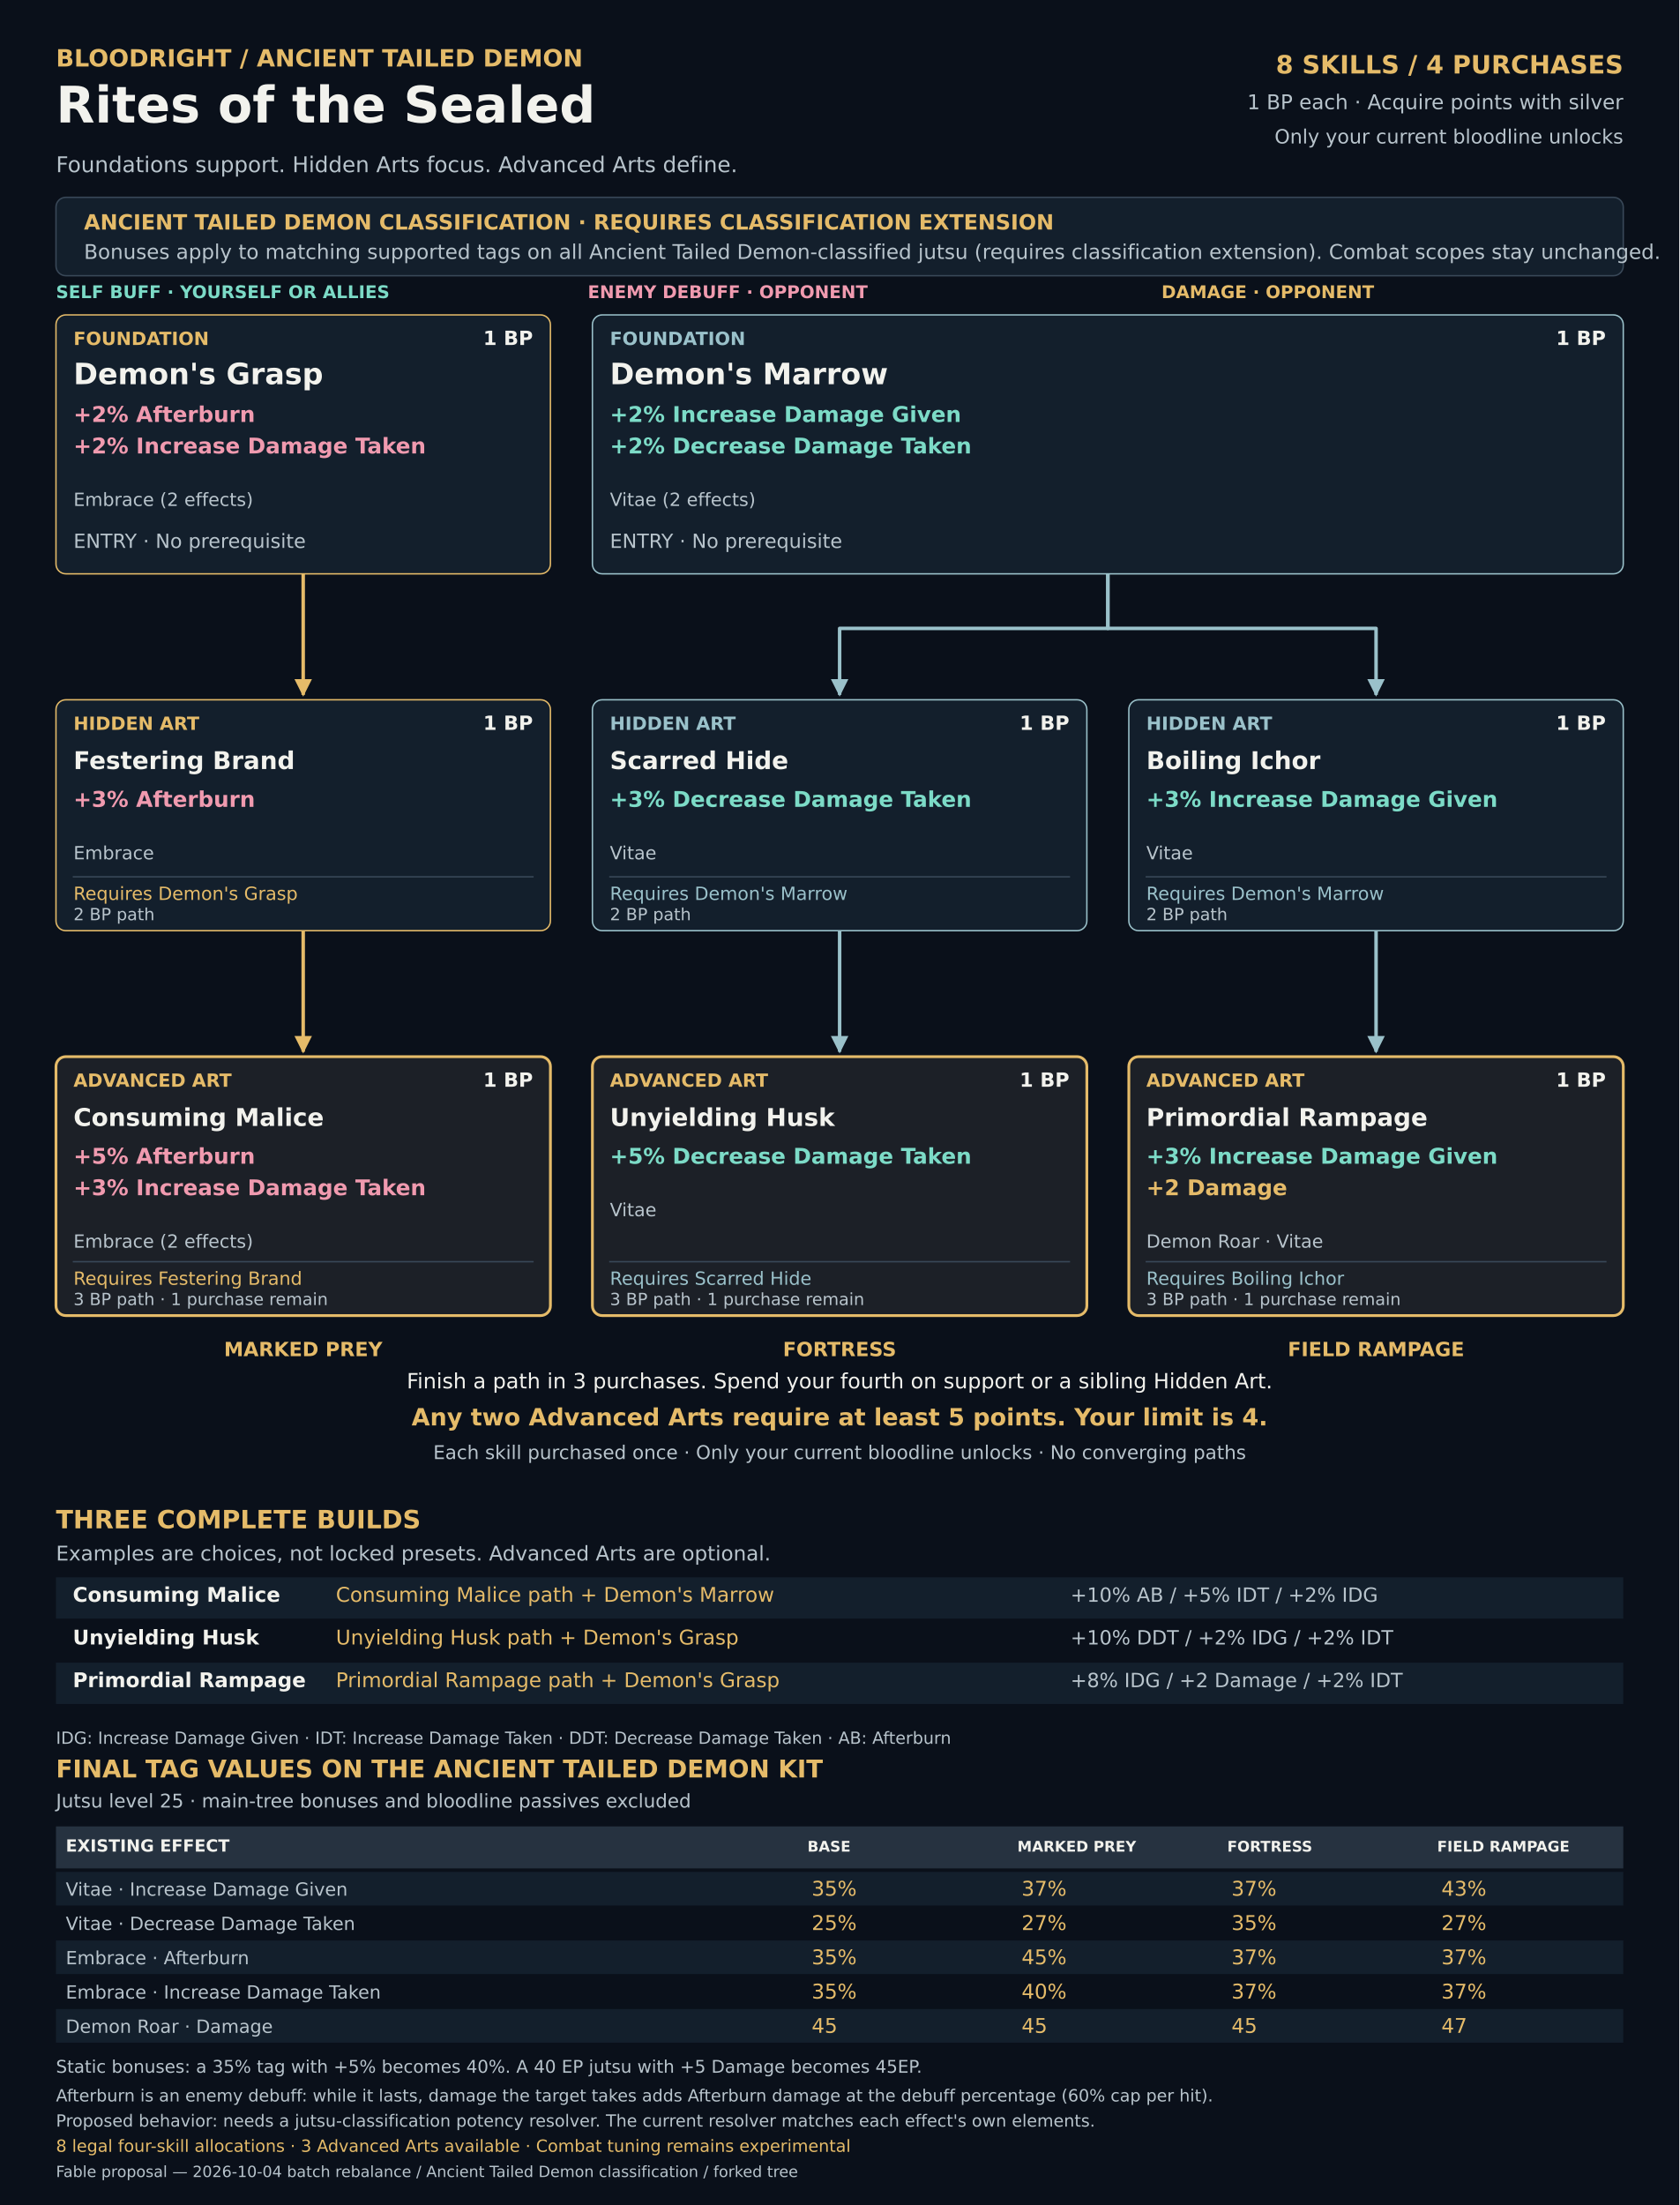
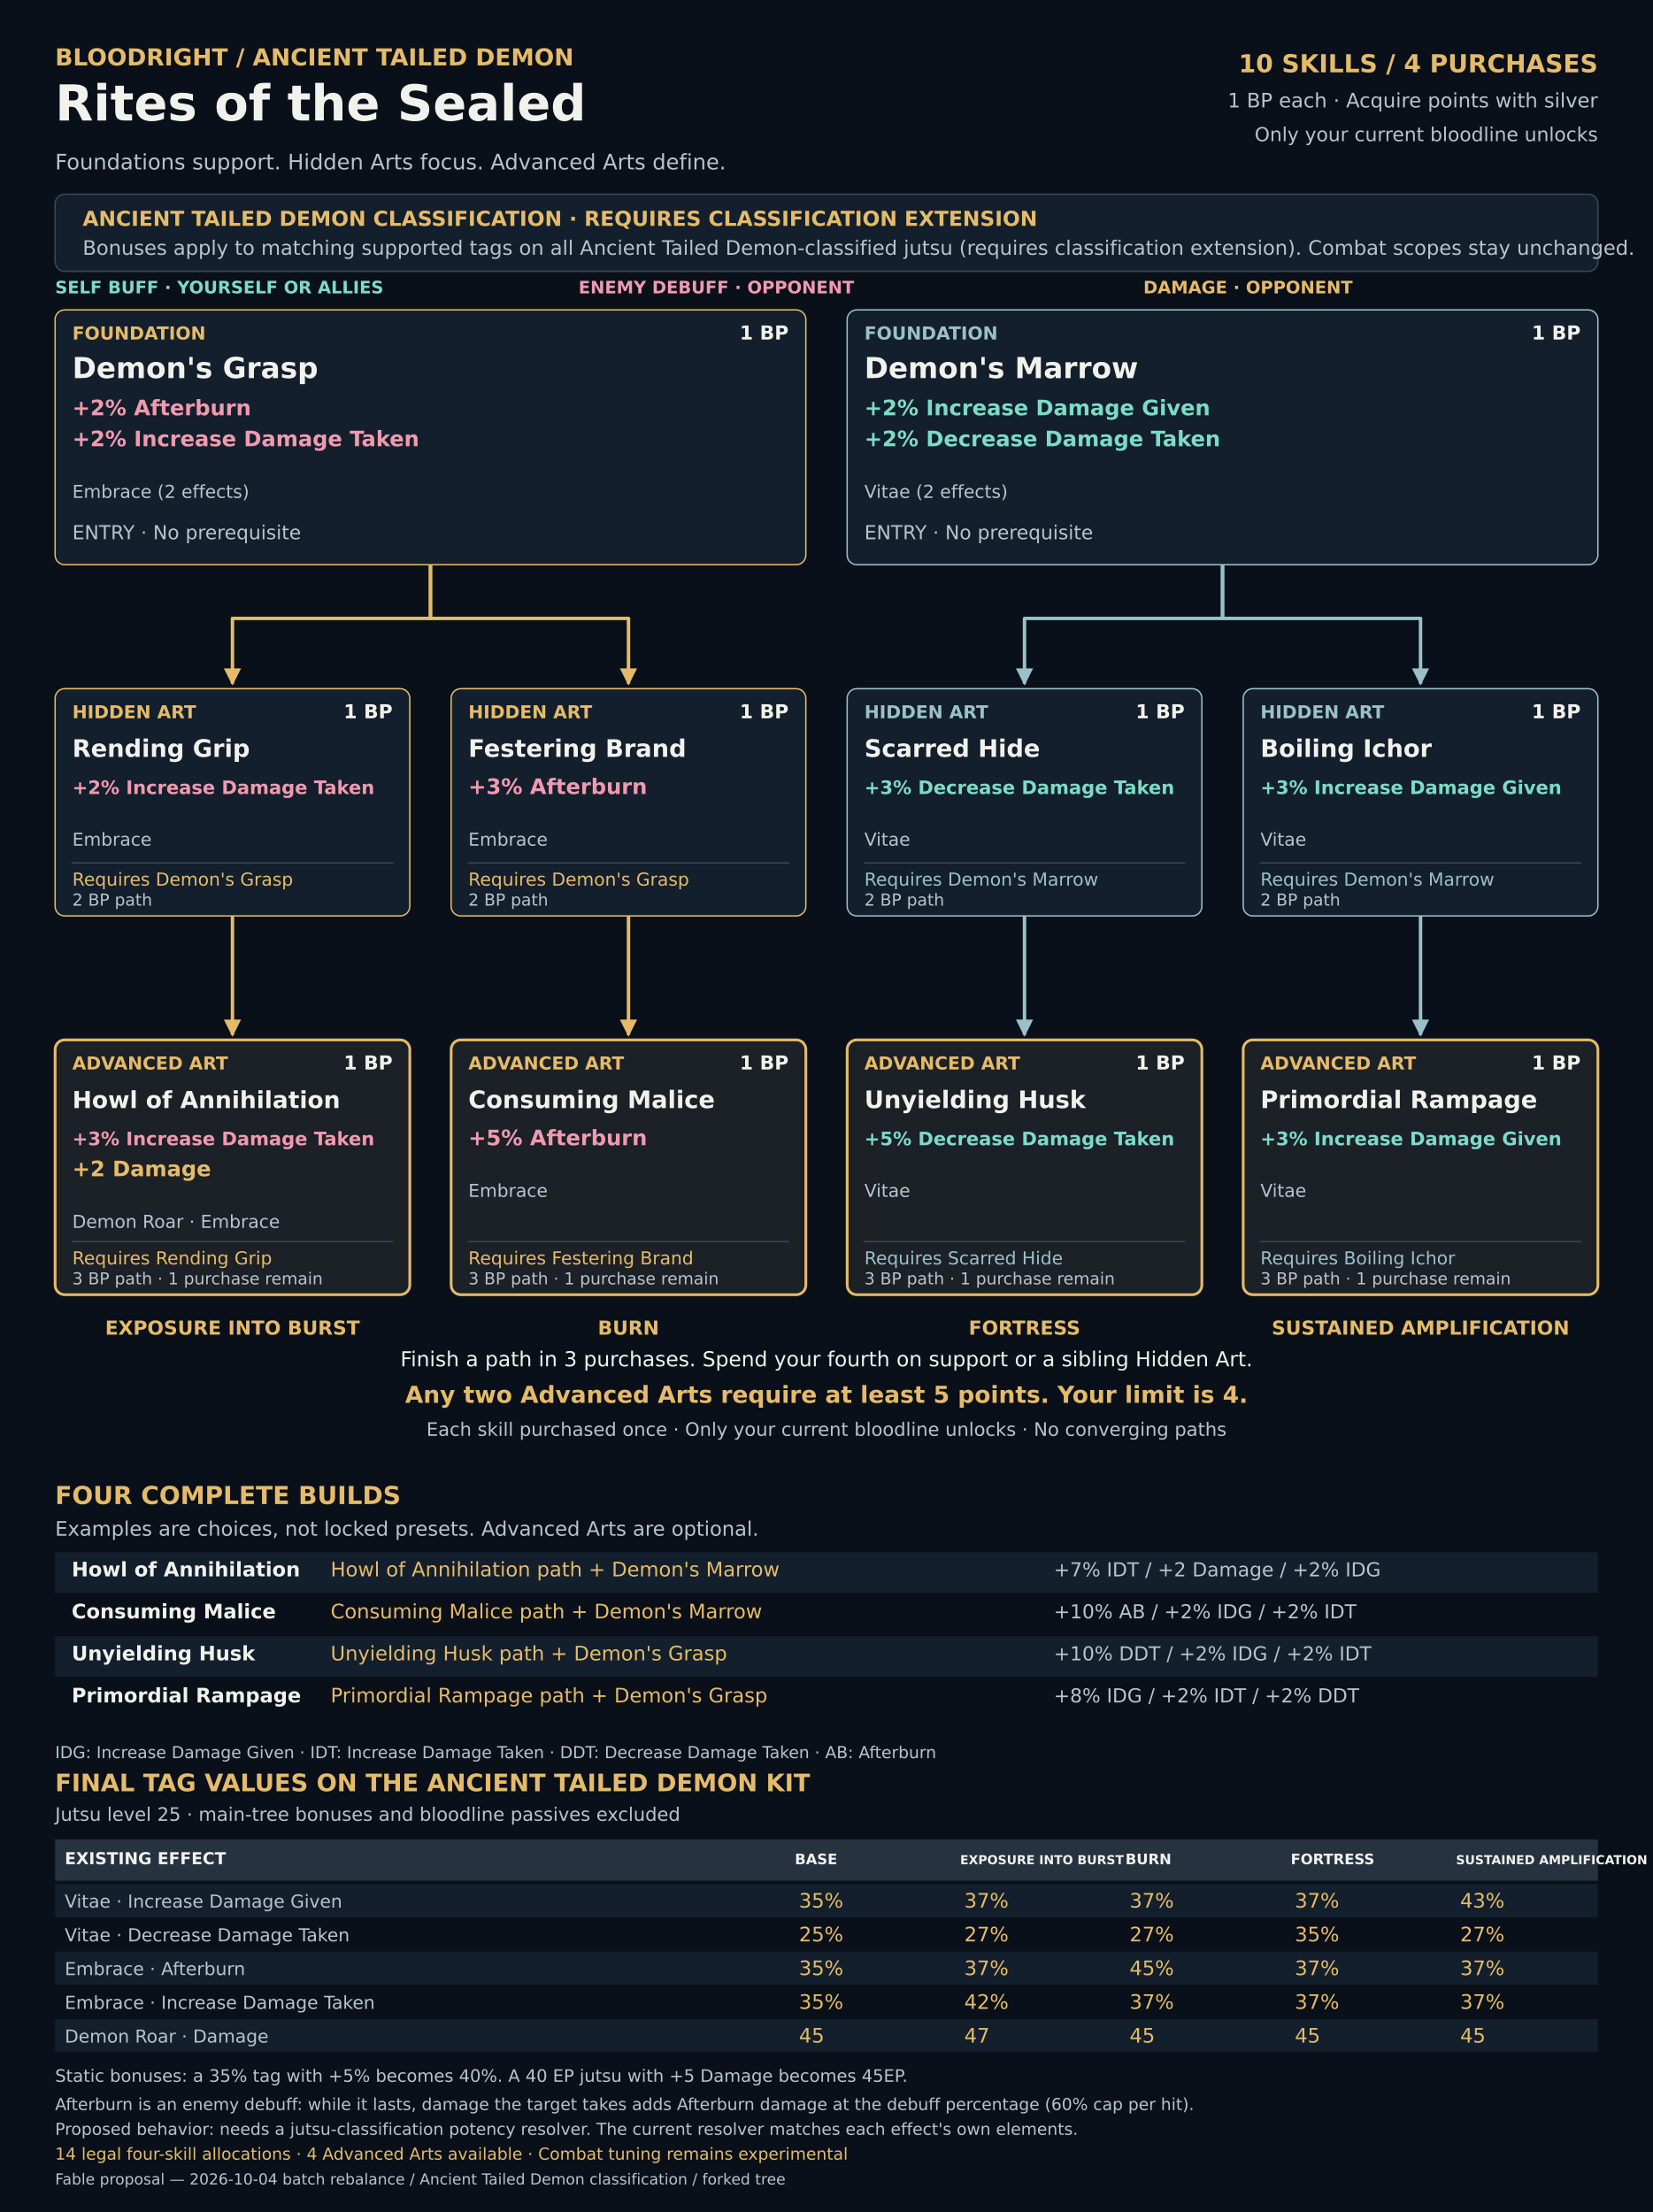
- <svg xmlns="http://www.w3.org/2000/svg" width="2400" height="3151" viewBox="0 0 2400 3151" role="img" aria-labelledby="title desc">
+ <svg xmlns="http://www.w3.org/2000/svg" width="2400" height="3212" viewBox="0 0 2400 3212" role="img" aria-labelledby="title desc">
  <defs>
    <marker id="arrow-0" viewBox="0 0 10 10" refX="9" refY="5" markerWidth="5" markerHeight="5" orient="auto">
      <path d="M0 0L10 5L0 10Z" fill="#e5bb69" />
    </marker>
    <marker id="arrow-1" viewBox="0 0 10 10" refX="9" refY="5" markerWidth="5" markerHeight="5" orient="auto">
      <path d="M0 0L10 5L0 10Z" fill="#9ac1ca" />
    </marker>
    <marker id="arrow-2" viewBox="0 0 10 10" refX="9" refY="5" markerWidth="5" markerHeight="5" orient="auto">
      <path d="M0 0L10 5L0 10Z" fill="#b8d98d" />
    </marker>
    <marker id="arrow-3" viewBox="0 0 10 10" refX="9" refY="5" markerWidth="5" markerHeight="5" orient="auto">
      <path d="M0 0L10 5L0 10Z" fill="#d9a6e0" />
    </marker>
  </defs>
  <g font-family="DejaVu Sans, sans-serif">
-     <rect x="0" y="0" width="2400" height="3151" rx="0" fill="#0a101a" />
+     <rect x="0" y="0" width="2400" height="3212" rx="0" fill="#0a101a" />
    <text x="80" y="95" font-size="34" font-weight="700" fill="#e5bb69" text-anchor="start">BLOODRIGHT / ANCIENT TAILED DEMON</text>
    <text x="80" y="175" font-size="72" font-weight="700" fill="#f2f2ed" text-anchor="start">Rites of the Sealed</text>
    <text x="80" y="246" font-size="31" font-weight="400" fill="#b8c4cc" text-anchor="start">Foundations support. Hidden Arts focus. Advanced Arts define.</text>
-     <text x="2320" y="105" font-size="36" font-weight="700" fill="#e5bb69" text-anchor="end">8 SKILLS  /  4 PURCHASES</text>
+     <text x="2320" y="105" font-size="36" font-weight="700" fill="#e5bb69" text-anchor="end">10 SKILLS  /  4 PURCHASES</text>
    <text x="2320" y="156" font-size="29" font-weight="400" fill="#b8c4cc" text-anchor="end">1 BP each · Acquire points with silver</text>
    <text x="2320" y="205" font-size="28" font-weight="400" fill="#b8c4cc" text-anchor="end">Only your current bloodline unlocks</text>
    <rect x="80" y="282" width="2240" height="112" rx="14" fill="#131f2c" stroke="#394858" stroke-width="2" />
    <text x="120" y="328" font-size="30" font-weight="700" fill="#e5bb69" text-anchor="start">ANCIENT TAILED DEMON CLASSIFICATION · REQUIRES CLASSIFICATION EXTENSION</text>
    <text x="120" y="370" font-size="29" font-weight="400" fill="#b8c4cc" text-anchor="start">Bonuses apply to matching supported tags on all Ancient Tailed Demon-classified jutsu (requires classification extension). Combat scopes stay unchanged.</text>
    <text x="80" y="426" font-size="25" font-weight="700" fill="#7cdbc7" text-anchor="start">SELF BUFF · YOURSELF OR ALLIES</text>
    <text x="840" y="426" font-size="25" font-weight="700" fill="#f09aaf" text-anchor="start">ENEMY DEBUFF · OPPONENT</text>
    <text x="1660" y="426" font-size="25" font-weight="700" fill="#e5bb69" text-anchor="start">DAMAGE · OPPONENT</text>
-     <path id="edge-04-05" data-from="04" data-to="05" d="M433.333 1330 V1503" fill="none" stroke="#e5bb69" stroke-width="5" stroke-linejoin="round" marker-end="url(#arrow-0)" />
-     <path id="edge-01-04" data-from="01" data-to="04" d="M433.333 820 V993" fill="none" stroke="#e5bb69" stroke-width="5" stroke-linejoin="round" marker-end="url(#arrow-0)" />
-     <path id="edge-07-08" data-from="07" data-to="08" d="M1200 1330 V1503" fill="none" stroke="#9ac1ca" stroke-width="5" stroke-linejoin="round" marker-end="url(#arrow-1)" />
-     <path id="edge-09-10" data-from="09" data-to="10" d="M1966.67 1330 V1503" fill="none" stroke="#9ac1ca" stroke-width="5" stroke-linejoin="round" marker-end="url(#arrow-1)" />
-     <path id="edge-06-07" data-from="06" data-to="07" d="M1583.33 820 V898 H1200 V993" fill="none" stroke="#9ac1ca" stroke-width="5" stroke-linejoin="round" marker-end="url(#arrow-1)" />
-     <path id="edge-06-09" data-from="06" data-to="09" d="M1583.33 820 V898 H1966.67 V993" fill="none" stroke="#9ac1ca" stroke-width="5" stroke-linejoin="round" marker-end="url(#arrow-1)" />
+     <path id="edge-02-03" data-from="02" data-to="03" d="M337.5 1330 V1503" fill="none" stroke="#e5bb69" stroke-width="5" stroke-linejoin="round" marker-end="url(#arrow-0)" />
+     <path id="edge-04-05" data-from="04" data-to="05" d="M912.5 1330 V1503" fill="none" stroke="#e5bb69" stroke-width="5" stroke-linejoin="round" marker-end="url(#arrow-0)" />
+     <path id="edge-01-02" data-from="01" data-to="02" d="M625 820 V898 H337.5 V993" fill="none" stroke="#e5bb69" stroke-width="5" stroke-linejoin="round" marker-end="url(#arrow-0)" />
+     <path id="edge-01-04" data-from="01" data-to="04" d="M625 820 V898 H912.5 V993" fill="none" stroke="#e5bb69" stroke-width="5" stroke-linejoin="round" marker-end="url(#arrow-0)" />
+     <path id="edge-07-08" data-from="07" data-to="08" d="M1487.5 1330 V1503" fill="none" stroke="#9ac1ca" stroke-width="5" stroke-linejoin="round" marker-end="url(#arrow-1)" />
+     <path id="edge-09-10" data-from="09" data-to="10" d="M2062.5 1330 V1503" fill="none" stroke="#9ac1ca" stroke-width="5" stroke-linejoin="round" marker-end="url(#arrow-1)" />
+     <path id="edge-06-07" data-from="06" data-to="07" d="M1775 820 V898 H1487.5 V993" fill="none" stroke="#9ac1ca" stroke-width="5" stroke-linejoin="round" marker-end="url(#arrow-1)" />
+     <path id="edge-06-09" data-from="06" data-to="09" d="M1775 820 V898 H2062.5 V993" fill="none" stroke="#9ac1ca" stroke-width="5" stroke-linejoin="round" marker-end="url(#arrow-1)" />
    <g id="node-01" data-cost="1" data-prerequisites="" data-potency-classification="Ancient Tailed Demon">
-       <rect x="80" y="450" width="706.667" height="370" rx="14" fill="#131f2c" stroke="#e5bb69" stroke-width="2" />
+       <rect x="80" y="450" width="1090" height="370" rx="14" fill="#131f2c" stroke="#e5bb69" stroke-width="2" />
      <text x="105.0" y="493" font-size="26" font-weight="700" fill="#e5bb69" text-anchor="start">FOUNDATION</text>
-       <text x="761.667" y="493" font-size="28" font-weight="700" fill="#f2f2ed" text-anchor="end">1 BP</text>
+       <text x="1145.0" y="493" font-size="28" font-weight="700" fill="#f2f2ed" text-anchor="end">1 BP</text>
      <text x="105.0" y="549" font-size="42" font-weight="700" fill="#f2f2ed" text-anchor="start">Demon's Grasp</text>
      <text x="105.0" y="603" font-size="31" font-weight="700" fill="#f09aaf" text-anchor="start">+2% Afterburn</text>
      <text x="105.0" y="648" font-size="31" font-weight="700" fill="#f09aaf" text-anchor="start">+2% Increase Damage Taken</text>
      <text x="105.0" y="723" font-size="26" font-weight="400" fill="#b8c4cc" text-anchor="start">Embrace (2 effects)</text>
      <text x="105.0" y="783" font-size="28" font-weight="400" fill="#b8c4cc" text-anchor="start">ENTRY · No prerequisite</text>
    </g>
    <g id="node-06" data-cost="1" data-prerequisites="" data-potency-classification="Ancient Tailed Demon">
-       <rect x="846.667" y="450" width="1473.33" height="370" rx="14" fill="#131f2c" stroke="#9ac1ca" stroke-width="2" />
-       <text x="871.667" y="493" font-size="26" font-weight="700" fill="#9ac1ca" text-anchor="start">FOUNDATION</text>
+       <rect x="1230" y="450" width="1090" height="370" rx="14" fill="#131f2c" stroke="#9ac1ca" stroke-width="2" />
+       <text x="1255.0" y="493" font-size="26" font-weight="700" fill="#9ac1ca" text-anchor="start">FOUNDATION</text>
      <text x="2295.0" y="493" font-size="28" font-weight="700" fill="#f2f2ed" text-anchor="end">1 BP</text>
-       <text x="871.667" y="549" font-size="42" font-weight="700" fill="#f2f2ed" text-anchor="start">Demon's Marrow</text>
-       <text x="871.667" y="603" font-size="31" font-weight="700" fill="#7cdbc7" text-anchor="start">+2% Increase Damage Given</text>
-       <text x="871.667" y="648" font-size="31" font-weight="700" fill="#7cdbc7" text-anchor="start">+2% Decrease Damage Taken</text>
-       <text x="871.667" y="723" font-size="26" font-weight="400" fill="#b8c4cc" text-anchor="start">Vitae (2 effects)</text>
-       <text x="871.667" y="783" font-size="28" font-weight="400" fill="#b8c4cc" text-anchor="start">ENTRY · No prerequisite</text>
-     </g>
-     <g id="node-04" data-cost="1" data-prerequisites="01" data-potency-classification="Ancient Tailed Demon">
-       <rect x="80" y="1000" width="706.667" height="330" rx="14" fill="#131f2c" stroke="#e5bb69" stroke-width="2" />
+       <text x="1255.0" y="549" font-size="42" font-weight="700" fill="#f2f2ed" text-anchor="start">Demon's Marrow</text>
+       <text x="1255.0" y="603" font-size="31" font-weight="700" fill="#7cdbc7" text-anchor="start">+2% Increase Damage Given</text>
+       <text x="1255.0" y="648" font-size="31" font-weight="700" fill="#7cdbc7" text-anchor="start">+2% Decrease Damage Taken</text>
+       <text x="1255.0" y="723" font-size="26" font-weight="400" fill="#b8c4cc" text-anchor="start">Vitae (2 effects)</text>
+       <text x="1255.0" y="783" font-size="28" font-weight="400" fill="#b8c4cc" text-anchor="start">ENTRY · No prerequisite</text>
+     </g>
+     <g id="node-02" data-cost="1" data-prerequisites="01" data-potency-classification="Ancient Tailed Demon">
+       <rect x="80" y="1000" width="515" height="330" rx="14" fill="#131f2c" stroke="#e5bb69" stroke-width="2" />
      <text x="105.0" y="1043" font-size="26" font-weight="700" fill="#e5bb69" text-anchor="start">HIDDEN ART</text>
-       <text x="761.667" y="1043" font-size="28" font-weight="700" fill="#f2f2ed" text-anchor="end">1 BP</text>
-       <text x="105.0" y="1099" font-size="35" font-weight="700" fill="#f2f2ed" text-anchor="start">Festering Brand</text>
-       <text x="105.0" y="1153" font-size="31" font-weight="700" fill="#f09aaf" text-anchor="start">+3% Afterburn</text>
+       <text x="570.0" y="1043" font-size="28" font-weight="700" fill="#f2f2ed" text-anchor="end">1 BP</text>
+       <text x="105.0" y="1099" font-size="35" font-weight="700" fill="#f2f2ed" text-anchor="start">Rending Grip</text>
+       <text x="105.0" y="1153" font-size="27" font-weight="700" fill="#f09aaf" text-anchor="start">+2% Increase Damage Taken</text>
      <text x="105.0" y="1228" font-size="26" font-weight="400" fill="#b8c4cc" text-anchor="start">Embrace</text>
-       <path d="M104 1253 L762.667 1253" fill="none" stroke="#394858" stroke-width="2" />
+       <path d="M104 1253 L571 1253" fill="none" stroke="#394858" stroke-width="2" />
      <text x="105.0" y="1286" font-size="26" font-weight="400" fill="#e5bb69" text-anchor="start">Requires Demon's Grasp</text>
      <text x="105.0" y="1315" font-size="24" font-weight="400" fill="#b8c4cc" text-anchor="start">2 BP path</text>
    </g>
+     <g id="node-04" data-cost="1" data-prerequisites="01" data-potency-classification="Ancient Tailed Demon">
+       <rect x="655" y="1000" width="515" height="330" rx="14" fill="#131f2c" stroke="#e5bb69" stroke-width="2" />
+       <text x="680.0" y="1043" font-size="26" font-weight="700" fill="#e5bb69" text-anchor="start">HIDDEN ART</text>
+       <text x="1145.0" y="1043" font-size="28" font-weight="700" fill="#f2f2ed" text-anchor="end">1 BP</text>
+       <text x="680.0" y="1099" font-size="35" font-weight="700" fill="#f2f2ed" text-anchor="start">Festering Brand</text>
+       <text x="680.0" y="1153" font-size="31" font-weight="700" fill="#f09aaf" text-anchor="start">+3% Afterburn</text>
+       <text x="680.0" y="1228" font-size="26" font-weight="400" fill="#b8c4cc" text-anchor="start">Embrace</text>
+       <path d="M679 1253 L1146 1253" fill="none" stroke="#394858" stroke-width="2" />
+       <text x="680.0" y="1286" font-size="26" font-weight="400" fill="#e5bb69" text-anchor="start">Requires Demon's Grasp</text>
+       <text x="680.0" y="1315" font-size="24" font-weight="400" fill="#b8c4cc" text-anchor="start">2 BP path</text>
+     </g>
    <g id="node-07" data-cost="1" data-prerequisites="06" data-potency-classification="Ancient Tailed Demon">
-       <rect x="846.667" y="1000" width="706.667" height="330" rx="14" fill="#131f2c" stroke="#9ac1ca" stroke-width="2" />
-       <text x="871.667" y="1043" font-size="26" font-weight="700" fill="#9ac1ca" text-anchor="start">HIDDEN ART</text>
-       <text x="1528.333" y="1043" font-size="28" font-weight="700" fill="#f2f2ed" text-anchor="end">1 BP</text>
-       <text x="871.667" y="1099" font-size="35" font-weight="700" fill="#f2f2ed" text-anchor="start">Scarred Hide</text>
-       <text x="871.667" y="1153" font-size="31" font-weight="700" fill="#7cdbc7" text-anchor="start">+3% Decrease Damage Taken</text>
-       <text x="871.667" y="1228" font-size="26" font-weight="400" fill="#b8c4cc" text-anchor="start">Vitae</text>
-       <path d="M870.667 1253 L1529.33 1253" fill="none" stroke="#394858" stroke-width="2" />
-       <text x="871.667" y="1286" font-size="26" font-weight="400" fill="#9ac1ca" text-anchor="start">Requires Demon's Marrow</text>
-       <text x="871.667" y="1315" font-size="24" font-weight="400" fill="#b8c4cc" text-anchor="start">2 BP path</text>
+       <rect x="1230" y="1000" width="515" height="330" rx="14" fill="#131f2c" stroke="#9ac1ca" stroke-width="2" />
+       <text x="1255.0" y="1043" font-size="26" font-weight="700" fill="#9ac1ca" text-anchor="start">HIDDEN ART</text>
+       <text x="1720.0" y="1043" font-size="28" font-weight="700" fill="#f2f2ed" text-anchor="end">1 BP</text>
+       <text x="1255.0" y="1099" font-size="35" font-weight="700" fill="#f2f2ed" text-anchor="start">Scarred Hide</text>
+       <text x="1255.0" y="1153" font-size="27" font-weight="700" fill="#7cdbc7" text-anchor="start">+3% Decrease Damage Taken</text>
+       <text x="1255.0" y="1228" font-size="26" font-weight="400" fill="#b8c4cc" text-anchor="start">Vitae</text>
+       <path d="M1254 1253 L1721 1253" fill="none" stroke="#394858" stroke-width="2" />
+       <text x="1255.0" y="1286" font-size="26" font-weight="400" fill="#9ac1ca" text-anchor="start">Requires Demon's Marrow</text>
+       <text x="1255.0" y="1315" font-size="24" font-weight="400" fill="#b8c4cc" text-anchor="start">2 BP path</text>
    </g>
    <g id="node-09" data-cost="1" data-prerequisites="06" data-potency-classification="Ancient Tailed Demon">
-       <rect x="1613.33" y="1000" width="706.667" height="330" rx="14" fill="#131f2c" stroke="#9ac1ca" stroke-width="2" />
-       <text x="1638.333" y="1043" font-size="26" font-weight="700" fill="#9ac1ca" text-anchor="start">HIDDEN ART</text>
+       <rect x="1805" y="1000" width="515" height="330" rx="14" fill="#131f2c" stroke="#9ac1ca" stroke-width="2" />
+       <text x="1830.0" y="1043" font-size="26" font-weight="700" fill="#9ac1ca" text-anchor="start">HIDDEN ART</text>
      <text x="2295.0" y="1043" font-size="28" font-weight="700" fill="#f2f2ed" text-anchor="end">1 BP</text>
-       <text x="1638.333" y="1099" font-size="35" font-weight="700" fill="#f2f2ed" text-anchor="start">Boiling Ichor</text>
-       <text x="1638.333" y="1153" font-size="31" font-weight="700" fill="#7cdbc7" text-anchor="start">+3% Increase Damage Given</text>
-       <text x="1638.333" y="1228" font-size="26" font-weight="400" fill="#b8c4cc" text-anchor="start">Vitae</text>
-       <path d="M1637.33 1253 L2296 1253" fill="none" stroke="#394858" stroke-width="2" />
-       <text x="1638.333" y="1286" font-size="26" font-weight="400" fill="#9ac1ca" text-anchor="start">Requires Demon's Marrow</text>
-       <text x="1638.333" y="1315" font-size="24" font-weight="400" fill="#b8c4cc" text-anchor="start">2 BP path</text>
+       <text x="1830.0" y="1099" font-size="35" font-weight="700" fill="#f2f2ed" text-anchor="start">Boiling Ichor</text>
+       <text x="1830.0" y="1153" font-size="27" font-weight="700" fill="#7cdbc7" text-anchor="start">+3% Increase Damage Given</text>
+       <text x="1830.0" y="1228" font-size="26" font-weight="400" fill="#b8c4cc" text-anchor="start">Vitae</text>
+       <path d="M1829 1253 L2296 1253" fill="none" stroke="#394858" stroke-width="2" />
+       <text x="1830.0" y="1286" font-size="26" font-weight="400" fill="#9ac1ca" text-anchor="start">Requires Demon's Marrow</text>
+       <text x="1830.0" y="1315" font-size="24" font-weight="400" fill="#b8c4cc" text-anchor="start">2 BP path</text>
+     </g>
+     <g id="node-03" data-cost="1" data-prerequisites="02" data-potency-classification="Ancient Tailed Demon">
+       <rect x="80" y="1510" width="515" height="370" rx="14" fill="#1c2027" stroke="#e5bb69" stroke-width="4" />
+       <text x="105.0" y="1553" font-size="26" font-weight="700" fill="#e5bb69" text-anchor="start">ADVANCED ART</text>
+       <text x="570.0" y="1553" font-size="28" font-weight="700" fill="#f2f2ed" text-anchor="end">1 BP</text>
+       <text x="105.0" y="1609" font-size="34" font-weight="700" fill="#f2f2ed" text-anchor="start">Howl of Annihilation</text>
+       <text x="105.0" y="1663" font-size="27" font-weight="700" fill="#f09aaf" text-anchor="start">+3% Increase Damage Taken</text>
+       <text x="105.0" y="1708" font-size="31" font-weight="700" fill="#e5bb69" text-anchor="start">+2 Damage</text>
+       <text x="105.0" y="1783" font-size="26" font-weight="400" fill="#b8c4cc" text-anchor="start">Demon Roar · Embrace</text>
+       <path d="M104 1803 L571 1803" fill="none" stroke="#394858" stroke-width="2" />
+       <text x="105.0" y="1836" font-size="26" font-weight="400" fill="#e5bb69" text-anchor="start">Requires Rending Grip</text>
+       <text x="105.0" y="1865" font-size="24" font-weight="400" fill="#b8c4cc" text-anchor="start">3 BP path · 1 purchase remain</text>
    </g>
    <g id="node-05" data-cost="1" data-prerequisites="04" data-potency-classification="Ancient Tailed Demon">
-       <rect x="80" y="1510" width="706.667" height="370" rx="14" fill="#1c2027" stroke="#e5bb69" stroke-width="4" />
-       <text x="105.0" y="1553" font-size="26" font-weight="700" fill="#e5bb69" text-anchor="start">ADVANCED ART</text>
-       <text x="761.667" y="1553" font-size="28" font-weight="700" fill="#f2f2ed" text-anchor="end">1 BP</text>
-       <text x="105.0" y="1609" font-size="35" font-weight="700" fill="#f2f2ed" text-anchor="start">Consuming Malice</text>
-       <text x="105.0" y="1663" font-size="31" font-weight="700" fill="#f09aaf" text-anchor="start">+5% Afterburn</text>
-       <text x="105.0" y="1708" font-size="31" font-weight="700" fill="#f09aaf" text-anchor="start">+3% Increase Damage Taken</text>
-       <text x="105.0" y="1783" font-size="26" font-weight="400" fill="#b8c4cc" text-anchor="start">Embrace (2 effects)</text>
-       <path d="M104 1803 L762.667 1803" fill="none" stroke="#394858" stroke-width="2" />
-       <text x="105.0" y="1836" font-size="26" font-weight="400" fill="#e5bb69" text-anchor="start">Requires Festering Brand</text>
-       <text x="105.0" y="1865" font-size="24" font-weight="400" fill="#b8c4cc" text-anchor="start">3 BP path · 1 purchase remain</text>
+       <rect x="655" y="1510" width="515" height="370" rx="14" fill="#1c2027" stroke="#e5bb69" stroke-width="4" />
+       <text x="680.0" y="1553" font-size="26" font-weight="700" fill="#e5bb69" text-anchor="start">ADVANCED ART</text>
+       <text x="1145.0" y="1553" font-size="28" font-weight="700" fill="#f2f2ed" text-anchor="end">1 BP</text>
+       <text x="680.0" y="1609" font-size="35" font-weight="700" fill="#f2f2ed" text-anchor="start">Consuming Malice</text>
+       <text x="680.0" y="1663" font-size="31" font-weight="700" fill="#f09aaf" text-anchor="start">+5% Afterburn</text>
+       <text x="680.0" y="1738" font-size="26" font-weight="400" fill="#b8c4cc" text-anchor="start">Embrace</text>
+       <path d="M679 1803 L1146 1803" fill="none" stroke="#394858" stroke-width="2" />
+       <text x="680.0" y="1836" font-size="26" font-weight="400" fill="#e5bb69" text-anchor="start">Requires Festering Brand</text>
+       <text x="680.0" y="1865" font-size="24" font-weight="400" fill="#b8c4cc" text-anchor="start">3 BP path · 1 purchase remain</text>
    </g>
    <g id="node-08" data-cost="1" data-prerequisites="07" data-potency-classification="Ancient Tailed Demon">
-       <rect x="846.667" y="1510" width="706.667" height="370" rx="14" fill="#1c2027" stroke="#e5bb69" stroke-width="4" />
-       <text x="871.667" y="1553" font-size="26" font-weight="700" fill="#e5bb69" text-anchor="start">ADVANCED ART</text>
-       <text x="1528.333" y="1553" font-size="28" font-weight="700" fill="#f2f2ed" text-anchor="end">1 BP</text>
-       <text x="871.667" y="1609" font-size="35" font-weight="700" fill="#f2f2ed" text-anchor="start">Unyielding Husk</text>
-       <text x="871.667" y="1663" font-size="31" font-weight="700" fill="#7cdbc7" text-anchor="start">+5% Decrease Damage Taken</text>
-       <text x="871.667" y="1738" font-size="26" font-weight="400" fill="#b8c4cc" text-anchor="start">Vitae</text>
-       <path d="M870.667 1803 L1529.33 1803" fill="none" stroke="#394858" stroke-width="2" />
-       <text x="871.667" y="1836" font-size="26" font-weight="400" fill="#9ac1ca" text-anchor="start">Requires Scarred Hide</text>
-       <text x="871.667" y="1865" font-size="24" font-weight="400" fill="#b8c4cc" text-anchor="start">3 BP path · 1 purchase remain</text>
+       <rect x="1230" y="1510" width="515" height="370" rx="14" fill="#1c2027" stroke="#e5bb69" stroke-width="4" />
+       <text x="1255.0" y="1553" font-size="26" font-weight="700" fill="#e5bb69" text-anchor="start">ADVANCED ART</text>
+       <text x="1720.0" y="1553" font-size="28" font-weight="700" fill="#f2f2ed" text-anchor="end">1 BP</text>
+       <text x="1255.0" y="1609" font-size="35" font-weight="700" fill="#f2f2ed" text-anchor="start">Unyielding Husk</text>
+       <text x="1255.0" y="1663" font-size="27" font-weight="700" fill="#7cdbc7" text-anchor="start">+5% Decrease Damage Taken</text>
+       <text x="1255.0" y="1738" font-size="26" font-weight="400" fill="#b8c4cc" text-anchor="start">Vitae</text>
+       <path d="M1254 1803 L1721 1803" fill="none" stroke="#394858" stroke-width="2" />
+       <text x="1255.0" y="1836" font-size="26" font-weight="400" fill="#9ac1ca" text-anchor="start">Requires Scarred Hide</text>
+       <text x="1255.0" y="1865" font-size="24" font-weight="400" fill="#b8c4cc" text-anchor="start">3 BP path · 1 purchase remain</text>
    </g>
    <g id="node-10" data-cost="1" data-prerequisites="09" data-potency-classification="Ancient Tailed Demon">
-       <rect x="1613.33" y="1510" width="706.667" height="370" rx="14" fill="#1c2027" stroke="#e5bb69" stroke-width="4" />
-       <text x="1638.333" y="1553" font-size="26" font-weight="700" fill="#e5bb69" text-anchor="start">ADVANCED ART</text>
+       <rect x="1805" y="1510" width="515" height="370" rx="14" fill="#1c2027" stroke="#e5bb69" stroke-width="4" />
+       <text x="1830.0" y="1553" font-size="26" font-weight="700" fill="#e5bb69" text-anchor="start">ADVANCED ART</text>
      <text x="2295.0" y="1553" font-size="28" font-weight="700" fill="#f2f2ed" text-anchor="end">1 BP</text>
-       <text x="1638.333" y="1609" font-size="35" font-weight="700" fill="#f2f2ed" text-anchor="start">Primordial Rampage</text>
-       <text x="1638.333" y="1663" font-size="31" font-weight="700" fill="#7cdbc7" text-anchor="start">+3% Increase Damage Given</text>
-       <text x="1638.333" y="1708" font-size="31" font-weight="700" fill="#e5bb69" text-anchor="start">+2 Damage</text>
-       <text x="1638.333" y="1783" font-size="26" font-weight="400" fill="#b8c4cc" text-anchor="start">Demon Roar · Vitae</text>
-       <path d="M1637.33 1803 L2296 1803" fill="none" stroke="#394858" stroke-width="2" />
-       <text x="1638.333" y="1836" font-size="26" font-weight="400" fill="#9ac1ca" text-anchor="start">Requires Boiling Ichor</text>
-       <text x="1638.333" y="1865" font-size="24" font-weight="400" fill="#b8c4cc" text-anchor="start">3 BP path · 1 purchase remain</text>
-     </g>
-     <text x="433.333" y="1938" font-size="28" font-weight="700" fill="#e5bb69" text-anchor="middle">MARKED PREY</text>
-     <text x="1200.0" y="1938" font-size="28" font-weight="700" fill="#e5bb69" text-anchor="middle">FORTRESS</text>
-     <text x="1966.667" y="1938" font-size="28" font-weight="700" fill="#e5bb69" text-anchor="middle">FIELD RAMPAGE</text>
+       <text x="1830.0" y="1609" font-size="35" font-weight="700" fill="#f2f2ed" text-anchor="start">Primordial Rampage</text>
+       <text x="1830.0" y="1663" font-size="27" font-weight="700" fill="#7cdbc7" text-anchor="start">+3% Increase Damage Given</text>
+       <text x="1830.0" y="1738" font-size="26" font-weight="400" fill="#b8c4cc" text-anchor="start">Vitae</text>
+       <path d="M1829 1803 L2296 1803" fill="none" stroke="#394858" stroke-width="2" />
+       <text x="1830.0" y="1836" font-size="26" font-weight="400" fill="#9ac1ca" text-anchor="start">Requires Boiling Ichor</text>
+       <text x="1830.0" y="1865" font-size="24" font-weight="400" fill="#b8c4cc" text-anchor="start">3 BP path · 1 purchase remain</text>
+     </g>
+     <text x="337.5" y="1938" font-size="28" font-weight="700" fill="#e5bb69" text-anchor="middle">EXPOSURE INTO BURST</text>
+     <text x="912.5" y="1938" font-size="28" font-weight="700" fill="#e5bb69" text-anchor="middle">BURN</text>
+     <text x="1487.5" y="1938" font-size="28" font-weight="700" fill="#e5bb69" text-anchor="middle">FORTRESS</text>
+     <text x="2062.5" y="1938" font-size="28" font-weight="700" fill="#e5bb69" text-anchor="middle">SUSTAINED AMPLIFICATION</text>
    <text x="1200.0" y="1984" font-size="30" font-weight="400" fill="#f2f2ed" text-anchor="middle">Finish a path in 3 purchases. Spend your fourth on support or a sibling Hidden Art.</text>
    <text x="1200.0" y="2037" font-size="34" font-weight="700" fill="#e5bb69" text-anchor="middle">Any two Advanced Arts require at least 5 points. Your limit is 4.</text>
    <text x="1200.0" y="2085" font-size="27" font-weight="400" fill="#b8c4cc" text-anchor="middle">Each skill purchased once · Only your current bloodline unlocks · No converging paths</text>
-     <text x="80" y="2184" font-size="36" font-weight="700" fill="#e5bb69" text-anchor="start">THREE COMPLETE BUILDS</text>
+     <text x="80" y="2184" font-size="36" font-weight="700" fill="#e5bb69" text-anchor="start">FOUR COMPLETE BUILDS</text>
    <text x="80" y="2230" font-size="29" font-weight="400" fill="#b8c4cc" text-anchor="start">Examples are choices, not locked presets. Advanced Arts are optional.</text>
    <rect x="80" y="2254" width="2240" height="59" rx="0" fill="#131f2c" />
-     <text x="104" y="2289" font-size="29" font-weight="700" fill="#f2f2ed" text-anchor="start">Consuming Malice</text>
-     <text x="480" y="2289" font-size="29" font-weight="400" fill="#e5bb69" text-anchor="start">Consuming Malice path + Demon's Marrow</text>
-     <text x="1530" y="2289" font-size="28" font-weight="400" fill="#b8c4cc" text-anchor="start">+10% AB / +5% IDT / +2% IDG</text>
+     <text x="104" y="2289" font-size="29" font-weight="700" fill="#f2f2ed" text-anchor="start">Howl of Annihilation</text>
+     <text x="480" y="2289" font-size="29" font-weight="400" fill="#e5bb69" text-anchor="start">Howl of Annihilation path + Demon's Marrow</text>
+     <text x="1530" y="2289" font-size="28" font-weight="400" fill="#b8c4cc" text-anchor="start">+7% IDT / +2 Damage / +2% IDG</text>
    <rect x="80" y="2315" width="2240" height="59" rx="0" fill="#0a101a" />
-     <text x="104" y="2350" font-size="29" font-weight="700" fill="#f2f2ed" text-anchor="start">Unyielding Husk</text>
-     <text x="480" y="2350" font-size="29" font-weight="400" fill="#e5bb69" text-anchor="start">Unyielding Husk path + Demon's Grasp</text>
-     <text x="1530" y="2350" font-size="28" font-weight="400" fill="#b8c4cc" text-anchor="start">+10% DDT / +2% IDG / +2% IDT</text>
+     <text x="104" y="2350" font-size="29" font-weight="700" fill="#f2f2ed" text-anchor="start">Consuming Malice</text>
+     <text x="480" y="2350" font-size="29" font-weight="400" fill="#e5bb69" text-anchor="start">Consuming Malice path + Demon's Marrow</text>
+     <text x="1530" y="2350" font-size="28" font-weight="400" fill="#b8c4cc" text-anchor="start">+10% AB / +2% IDG / +2% IDT</text>
    <rect x="80" y="2376" width="2240" height="59" rx="0" fill="#131f2c" />
-     <text x="104" y="2411" font-size="29" font-weight="700" fill="#f2f2ed" text-anchor="start">Primordial Rampage</text>
-     <text x="480" y="2411" font-size="29" font-weight="400" fill="#e5bb69" text-anchor="start">Primordial Rampage path + Demon's Grasp</text>
-     <text x="1530" y="2411" font-size="28" font-weight="400" fill="#b8c4cc" text-anchor="start">+8% IDG / +2 Damage / +2% IDT</text>
-     <text x="80" y="2492" font-size="24" font-weight="400" fill="#b8c4cc" text-anchor="start">IDG: Increase Damage Given · IDT: Increase Damage Taken · DDT: Decrease Damage Taken · AB: Afterburn</text>
-     <text x="80" y="2540" font-size="35" font-weight="700" fill="#e5bb69" text-anchor="start">FINAL TAG VALUES ON THE ANCIENT TAILED DEMON KIT</text>
-     <text x="80" y="2583" font-size="27" font-weight="400" fill="#b8c4cc" text-anchor="start">Jutsu level 25 · main-tree bonuses and bloodline passives excluded</text>
-     <rect x="80" y="2610" width="2240" height="60" rx="0" fill="#263240" />
-     <text x="94" y="2646" font-size="24" font-weight="700" fill="#f2f2ed" text-anchor="start">EXISTING EFFECT</text>
-     <text x="1154.0" y="2646" font-size="21" font-weight="700" fill="#f2f2ed" text-anchor="start">BASE</text>
-     <text x="1454.0" y="2646" font-size="21" font-weight="700" fill="#f2f2ed" text-anchor="start">MARKED PREY</text>
-     <text x="1754.0" y="2646" font-size="21" font-weight="700" fill="#f2f2ed" text-anchor="start">FORTRESS</text>
-     <text x="2054.0" y="2646" font-size="21" font-weight="700" fill="#f2f2ed" text-anchor="start">FIELD RAMPAGE</text>
-     <rect x="80" y="2675" width="2240" height="48" rx="0" fill="#131f2c" />
-     <text x="94" y="2709" font-size="26" font-weight="400" fill="#b8c4cc" text-anchor="start">Vitae · Increase Damage Given</text>
-     <text x="1160.0" y="2709" font-size="29" font-weight="400" fill="#e5bb69" text-anchor="start">35%</text>
-     <text x="1460.0" y="2709" font-size="29" font-weight="400" fill="#e5bb69" text-anchor="start">37%</text>
-     <text x="1760.0" y="2709" font-size="29" font-weight="400" fill="#e5bb69" text-anchor="start">37%</text>
-     <text x="2060.0" y="2709" font-size="29" font-weight="400" fill="#e5bb69" text-anchor="start">43%</text>
-     <text x="94" y="2758" font-size="26" font-weight="400" fill="#b8c4cc" text-anchor="start">Vitae · Decrease Damage Taken</text>
-     <text x="1160.0" y="2758" font-size="29" font-weight="400" fill="#e5bb69" text-anchor="start">25%</text>
-     <text x="1460.0" y="2758" font-size="29" font-weight="400" fill="#e5bb69" text-anchor="start">27%</text>
-     <text x="1760.0" y="2758" font-size="29" font-weight="400" fill="#e5bb69" text-anchor="start">35%</text>
-     <text x="2060.0" y="2758" font-size="29" font-weight="400" fill="#e5bb69" text-anchor="start">27%</text>
-     <rect x="80" y="2773" width="2240" height="48" rx="0" fill="#131f2c" />
-     <text x="94" y="2807" font-size="26" font-weight="400" fill="#b8c4cc" text-anchor="start">Embrace · Afterburn</text>
-     <text x="1160.0" y="2807" font-size="29" font-weight="400" fill="#e5bb69" text-anchor="start">35%</text>
-     <text x="1460.0" y="2807" font-size="29" font-weight="400" fill="#e5bb69" text-anchor="start">45%</text>
-     <text x="1760.0" y="2807" font-size="29" font-weight="400" fill="#e5bb69" text-anchor="start">37%</text>
-     <text x="2060.0" y="2807" font-size="29" font-weight="400" fill="#e5bb69" text-anchor="start">37%</text>
-     <text x="94" y="2856" font-size="26" font-weight="400" fill="#b8c4cc" text-anchor="start">Embrace · Increase Damage Taken</text>
-     <text x="1160.0" y="2856" font-size="29" font-weight="400" fill="#e5bb69" text-anchor="start">35%</text>
-     <text x="1460.0" y="2856" font-size="29" font-weight="400" fill="#e5bb69" text-anchor="start">40%</text>
-     <text x="1760.0" y="2856" font-size="29" font-weight="400" fill="#e5bb69" text-anchor="start">37%</text>
-     <text x="2060.0" y="2856" font-size="29" font-weight="400" fill="#e5bb69" text-anchor="start">37%</text>
-     <rect x="80" y="2871" width="2240" height="48" rx="0" fill="#131f2c" />
-     <text x="94" y="2905" font-size="26" font-weight="400" fill="#b8c4cc" text-anchor="start">Demon Roar · Damage</text>
-     <text x="1160.0" y="2905" font-size="29" font-weight="400" fill="#e5bb69" text-anchor="start">45</text>
-     <text x="1460.0" y="2905" font-size="29" font-weight="400" fill="#e5bb69" text-anchor="start">45</text>
-     <text x="1760.0" y="2905" font-size="29" font-weight="400" fill="#e5bb69" text-anchor="start">45</text>
-     <text x="2060.0" y="2905" font-size="29" font-weight="400" fill="#e5bb69" text-anchor="start">47</text>
-     <text x="80" y="2962" font-size="25" font-weight="400" fill="#b8c4cc" text-anchor="start">Static bonuses: a 35% tag with +5% becomes 40%. A 40 EP jutsu with +5 Damage becomes 45EP.</text>
-     <text x="80" y="3003" font-size="24" font-weight="400" fill="#b8c4cc" text-anchor="start">Afterburn is an enemy debuff: while it lasts, damage the target takes adds Afterburn damage at the debuff percentage (60% cap per hit).</text>
-     <text x="80" y="3039" font-size="24" font-weight="400" fill="#b8c4cc" text-anchor="start">Proposed behavior: needs a jutsu-classification potency resolver. The current resolver matches each effect's own elements.</text>
-     <text x="80" y="3075" font-size="24" font-weight="400" fill="#e5bb69" text-anchor="start">8 legal four-skill allocations · 3 Advanced Arts available · Combat tuning remains experimental</text>
-     <text x="80" y="3111" font-size="22" font-weight="400" fill="#b8c4cc" text-anchor="start">Fable proposal — 2026-10-04 batch rebalance / Ancient Tailed Demon classification / forked tree</text>
+     <text x="104" y="2411" font-size="29" font-weight="700" fill="#f2f2ed" text-anchor="start">Unyielding Husk</text>
+     <text x="480" y="2411" font-size="29" font-weight="400" fill="#e5bb69" text-anchor="start">Unyielding Husk path + Demon's Grasp</text>
+     <text x="1530" y="2411" font-size="28" font-weight="400" fill="#b8c4cc" text-anchor="start">+10% DDT / +2% IDG / +2% IDT</text>
+     <rect x="80" y="2437" width="2240" height="59" rx="0" fill="#0a101a" />
+     <text x="104" y="2472" font-size="29" font-weight="700" fill="#f2f2ed" text-anchor="start">Primordial Rampage</text>
+     <text x="480" y="2472" font-size="29" font-weight="400" fill="#e5bb69" text-anchor="start">Primordial Rampage path + Demon's Grasp</text>
+     <text x="1530" y="2472" font-size="28" font-weight="400" fill="#b8c4cc" text-anchor="start">+8% IDG / +2% IDT / +2% DDT</text>
+     <text x="80" y="2553" font-size="24" font-weight="400" fill="#b8c4cc" text-anchor="start">IDG: Increase Damage Given · IDT: Increase Damage Taken · DDT: Decrease Damage Taken · AB: Afterburn</text>
+     <text x="80" y="2601" font-size="35" font-weight="700" fill="#e5bb69" text-anchor="start">FINAL TAG VALUES ON THE ANCIENT TAILED DEMON KIT</text>
+     <text x="80" y="2644" font-size="27" font-weight="400" fill="#b8c4cc" text-anchor="start">Jutsu level 25 · main-tree bonuses and bloodline passives excluded</text>
+     <rect x="80" y="2671" width="2240" height="60" rx="0" fill="#263240" />
+     <text x="94" y="2707" font-size="24" font-weight="700" fill="#f2f2ed" text-anchor="start">EXISTING EFFECT</text>
+     <text x="1154.0" y="2707" font-size="21" font-weight="700" fill="#f2f2ed" text-anchor="start">BASE</text>
+     <text x="1394.0" y="2707" font-size="18" font-weight="700" fill="#f2f2ed" text-anchor="start">EXPOSURE INTO BURST</text>
+     <text x="1634.0" y="2707" font-size="21" font-weight="700" fill="#f2f2ed" text-anchor="start">BURN</text>
+     <text x="1874.0" y="2707" font-size="21" font-weight="700" fill="#f2f2ed" text-anchor="start">FORTRESS</text>
+     <text x="2114.0" y="2707" font-size="18" font-weight="700" fill="#f2f2ed" text-anchor="start">SUSTAINED AMPLIFICATION</text>
+     <rect x="80" y="2736" width="2240" height="48" rx="0" fill="#131f2c" />
+     <text x="94" y="2770" font-size="26" font-weight="400" fill="#b8c4cc" text-anchor="start">Vitae · Increase Damage Given</text>
+     <text x="1160.0" y="2770" font-size="29" font-weight="400" fill="#e5bb69" text-anchor="start">35%</text>
+     <text x="1400.0" y="2770" font-size="29" font-weight="400" fill="#e5bb69" text-anchor="start">37%</text>
+     <text x="1640.0" y="2770" font-size="29" font-weight="400" fill="#e5bb69" text-anchor="start">37%</text>
+     <text x="1880.0" y="2770" font-size="29" font-weight="400" fill="#e5bb69" text-anchor="start">37%</text>
+     <text x="2120.0" y="2770" font-size="29" font-weight="400" fill="#e5bb69" text-anchor="start">43%</text>
+     <text x="94" y="2819" font-size="26" font-weight="400" fill="#b8c4cc" text-anchor="start">Vitae · Decrease Damage Taken</text>
+     <text x="1160.0" y="2819" font-size="29" font-weight="400" fill="#e5bb69" text-anchor="start">25%</text>
+     <text x="1400.0" y="2819" font-size="29" font-weight="400" fill="#e5bb69" text-anchor="start">27%</text>
+     <text x="1640.0" y="2819" font-size="29" font-weight="400" fill="#e5bb69" text-anchor="start">27%</text>
+     <text x="1880.0" y="2819" font-size="29" font-weight="400" fill="#e5bb69" text-anchor="start">35%</text>
+     <text x="2120.0" y="2819" font-size="29" font-weight="400" fill="#e5bb69" text-anchor="start">27%</text>
+     <rect x="80" y="2834" width="2240" height="48" rx="0" fill="#131f2c" />
+     <text x="94" y="2868" font-size="26" font-weight="400" fill="#b8c4cc" text-anchor="start">Embrace · Afterburn</text>
+     <text x="1160.0" y="2868" font-size="29" font-weight="400" fill="#e5bb69" text-anchor="start">35%</text>
+     <text x="1400.0" y="2868" font-size="29" font-weight="400" fill="#e5bb69" text-anchor="start">37%</text>
+     <text x="1640.0" y="2868" font-size="29" font-weight="400" fill="#e5bb69" text-anchor="start">45%</text>
+     <text x="1880.0" y="2868" font-size="29" font-weight="400" fill="#e5bb69" text-anchor="start">37%</text>
+     <text x="2120.0" y="2868" font-size="29" font-weight="400" fill="#e5bb69" text-anchor="start">37%</text>
+     <text x="94" y="2917" font-size="26" font-weight="400" fill="#b8c4cc" text-anchor="start">Embrace · Increase Damage Taken</text>
+     <text x="1160.0" y="2917" font-size="29" font-weight="400" fill="#e5bb69" text-anchor="start">35%</text>
+     <text x="1400.0" y="2917" font-size="29" font-weight="400" fill="#e5bb69" text-anchor="start">42%</text>
+     <text x="1640.0" y="2917" font-size="29" font-weight="400" fill="#e5bb69" text-anchor="start">37%</text>
+     <text x="1880.0" y="2917" font-size="29" font-weight="400" fill="#e5bb69" text-anchor="start">37%</text>
+     <text x="2120.0" y="2917" font-size="29" font-weight="400" fill="#e5bb69" text-anchor="start">37%</text>
+     <rect x="80" y="2932" width="2240" height="48" rx="0" fill="#131f2c" />
+     <text x="94" y="2966" font-size="26" font-weight="400" fill="#b8c4cc" text-anchor="start">Demon Roar · Damage</text>
+     <text x="1160.0" y="2966" font-size="29" font-weight="400" fill="#e5bb69" text-anchor="start">45</text>
+     <text x="1400.0" y="2966" font-size="29" font-weight="400" fill="#e5bb69" text-anchor="start">47</text>
+     <text x="1640.0" y="2966" font-size="29" font-weight="400" fill="#e5bb69" text-anchor="start">45</text>
+     <text x="1880.0" y="2966" font-size="29" font-weight="400" fill="#e5bb69" text-anchor="start">45</text>
+     <text x="2120.0" y="2966" font-size="29" font-weight="400" fill="#e5bb69" text-anchor="start">45</text>
+     <text x="80" y="3023" font-size="25" font-weight="400" fill="#b8c4cc" text-anchor="start">Static bonuses: a 35% tag with +5% becomes 40%. A 40 EP jutsu with +5 Damage becomes 45EP.</text>
+     <text x="80" y="3064" font-size="24" font-weight="400" fill="#b8c4cc" text-anchor="start">Afterburn is an enemy debuff: while it lasts, damage the target takes adds Afterburn damage at the debuff percentage (60% cap per hit).</text>
+     <text x="80" y="3100" font-size="24" font-weight="400" fill="#b8c4cc" text-anchor="start">Proposed behavior: needs a jutsu-classification potency resolver. The current resolver matches each effect's own elements.</text>
+     <text x="80" y="3136" font-size="24" font-weight="400" fill="#e5bb69" text-anchor="start">14 legal four-skill allocations · 4 Advanced Arts available · Combat tuning remains experimental</text>
+     <text x="80" y="3172" font-size="22" font-weight="400" fill="#b8c4cc" text-anchor="start">Fable proposal — 2026-10-04 batch rebalance / Ancient Tailed Demon classification / forked tree</text>
  </g>
</svg>
